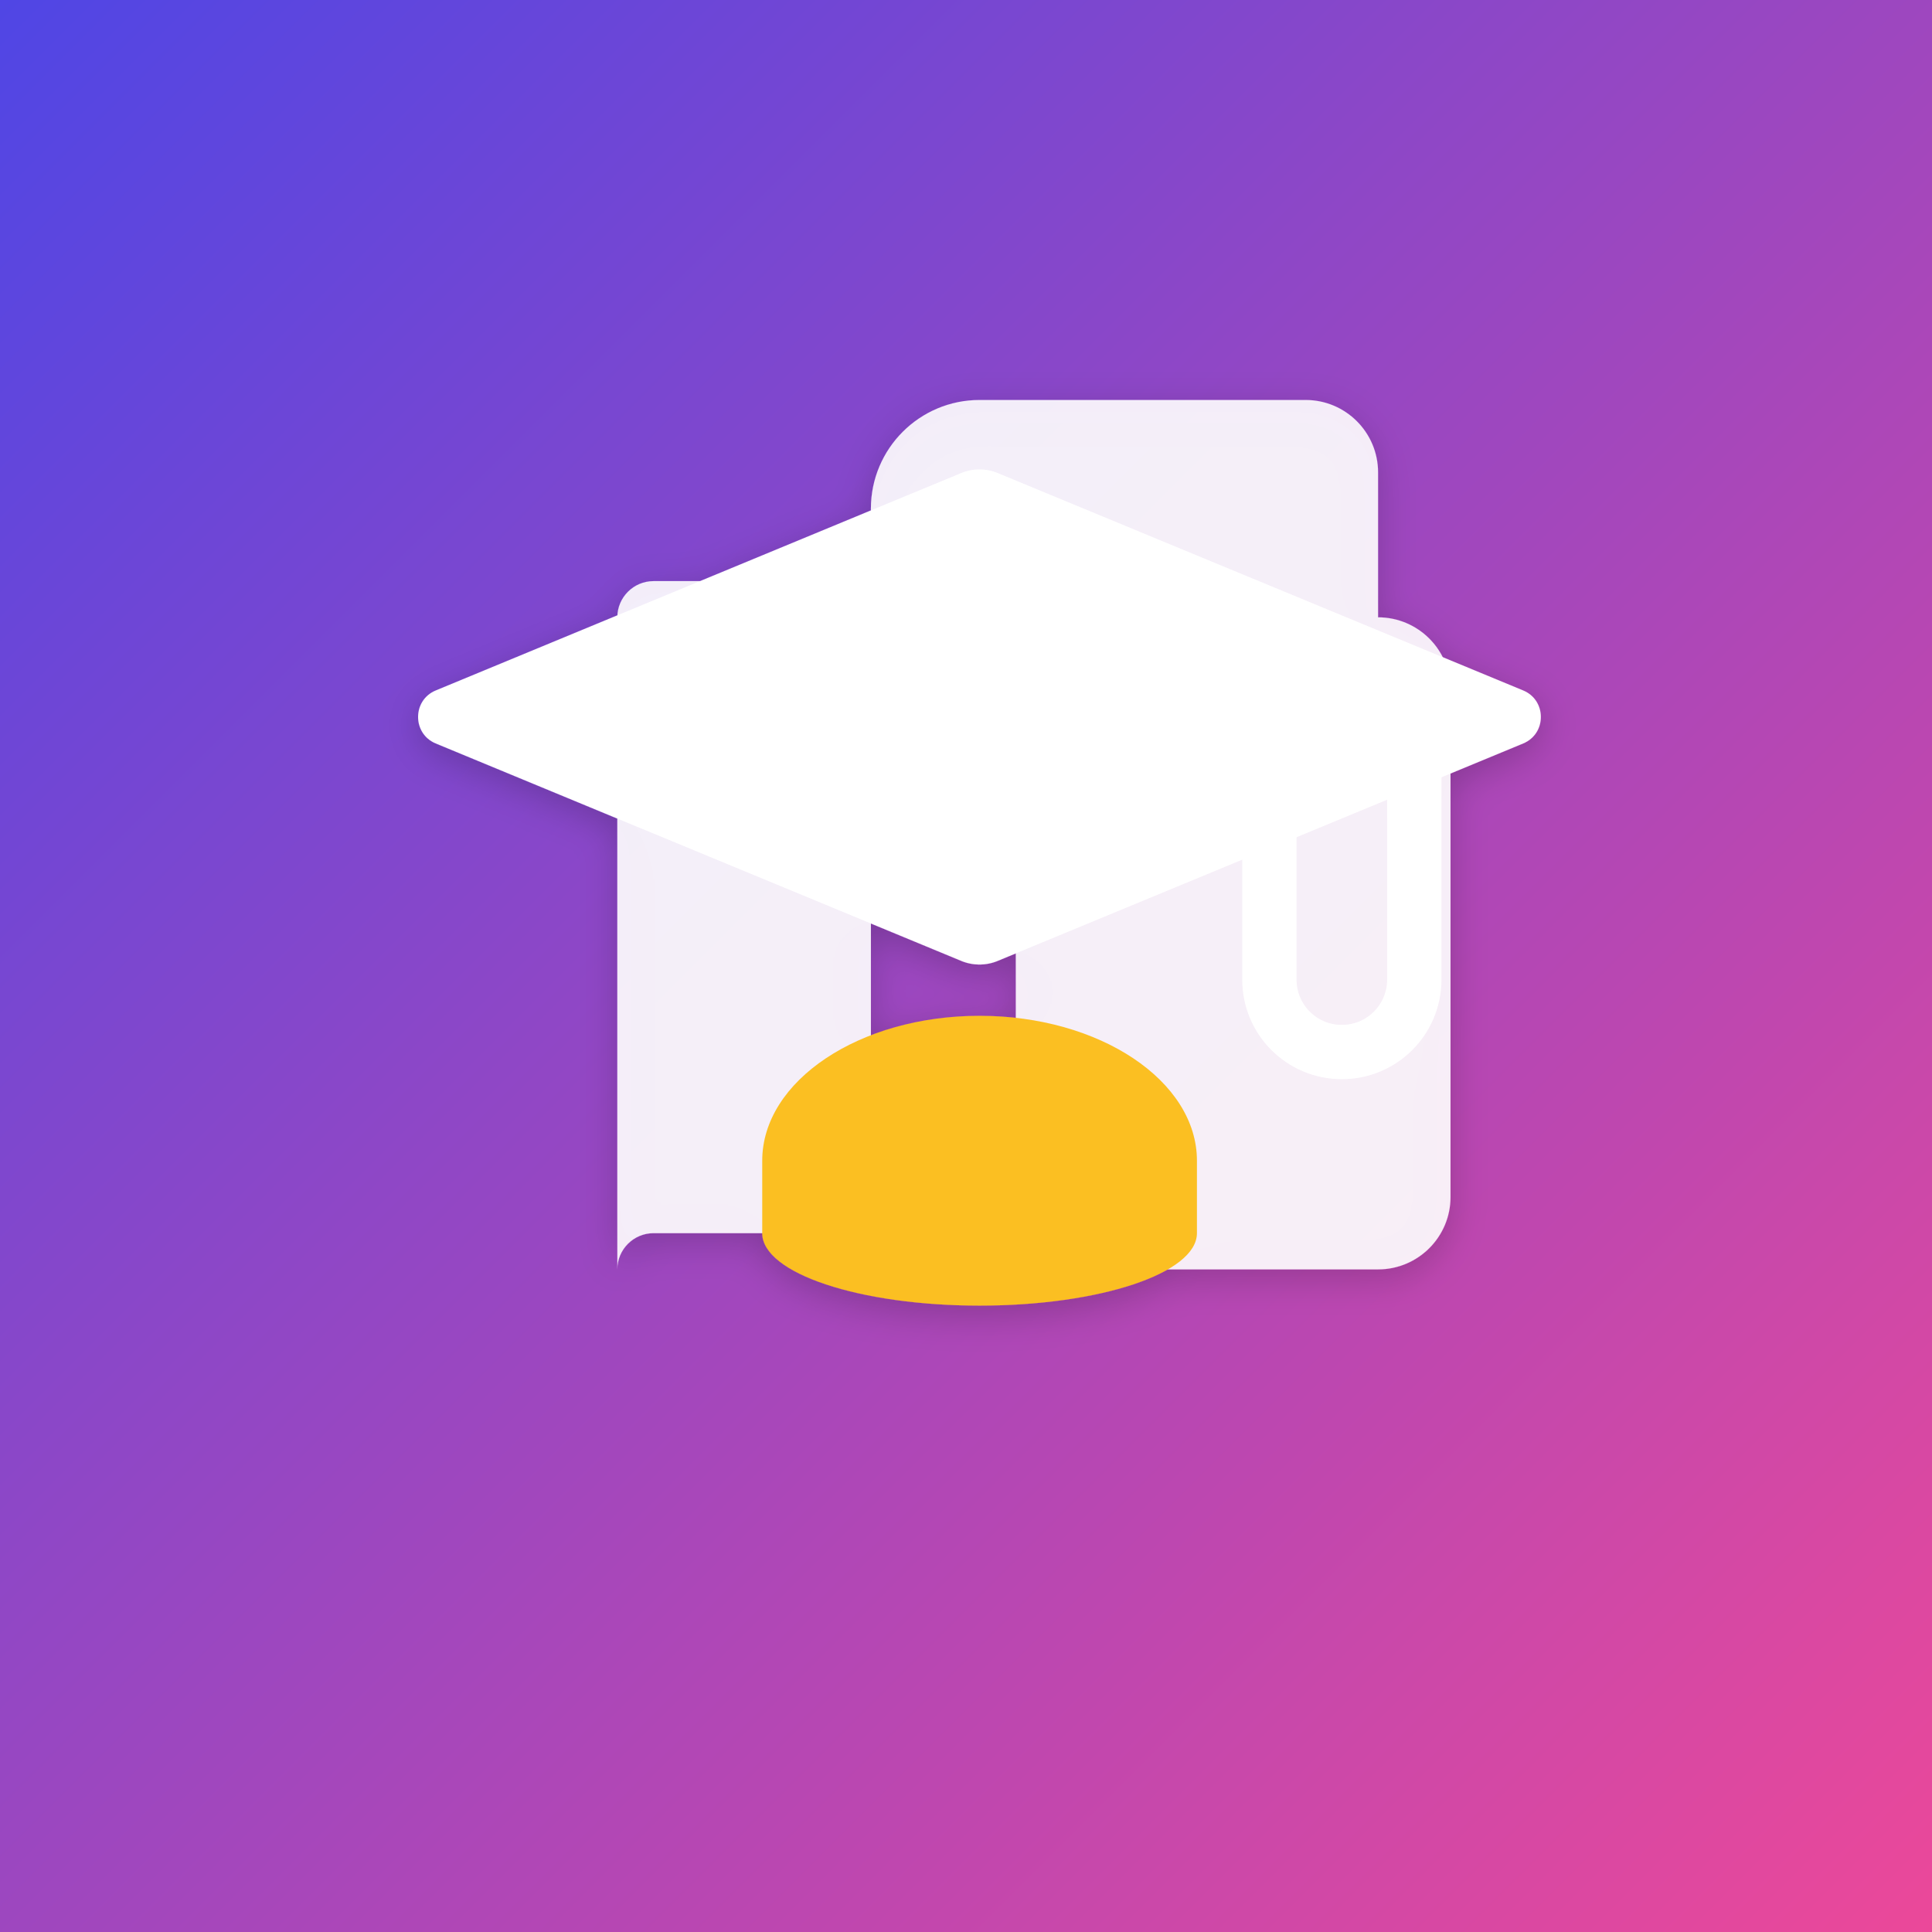
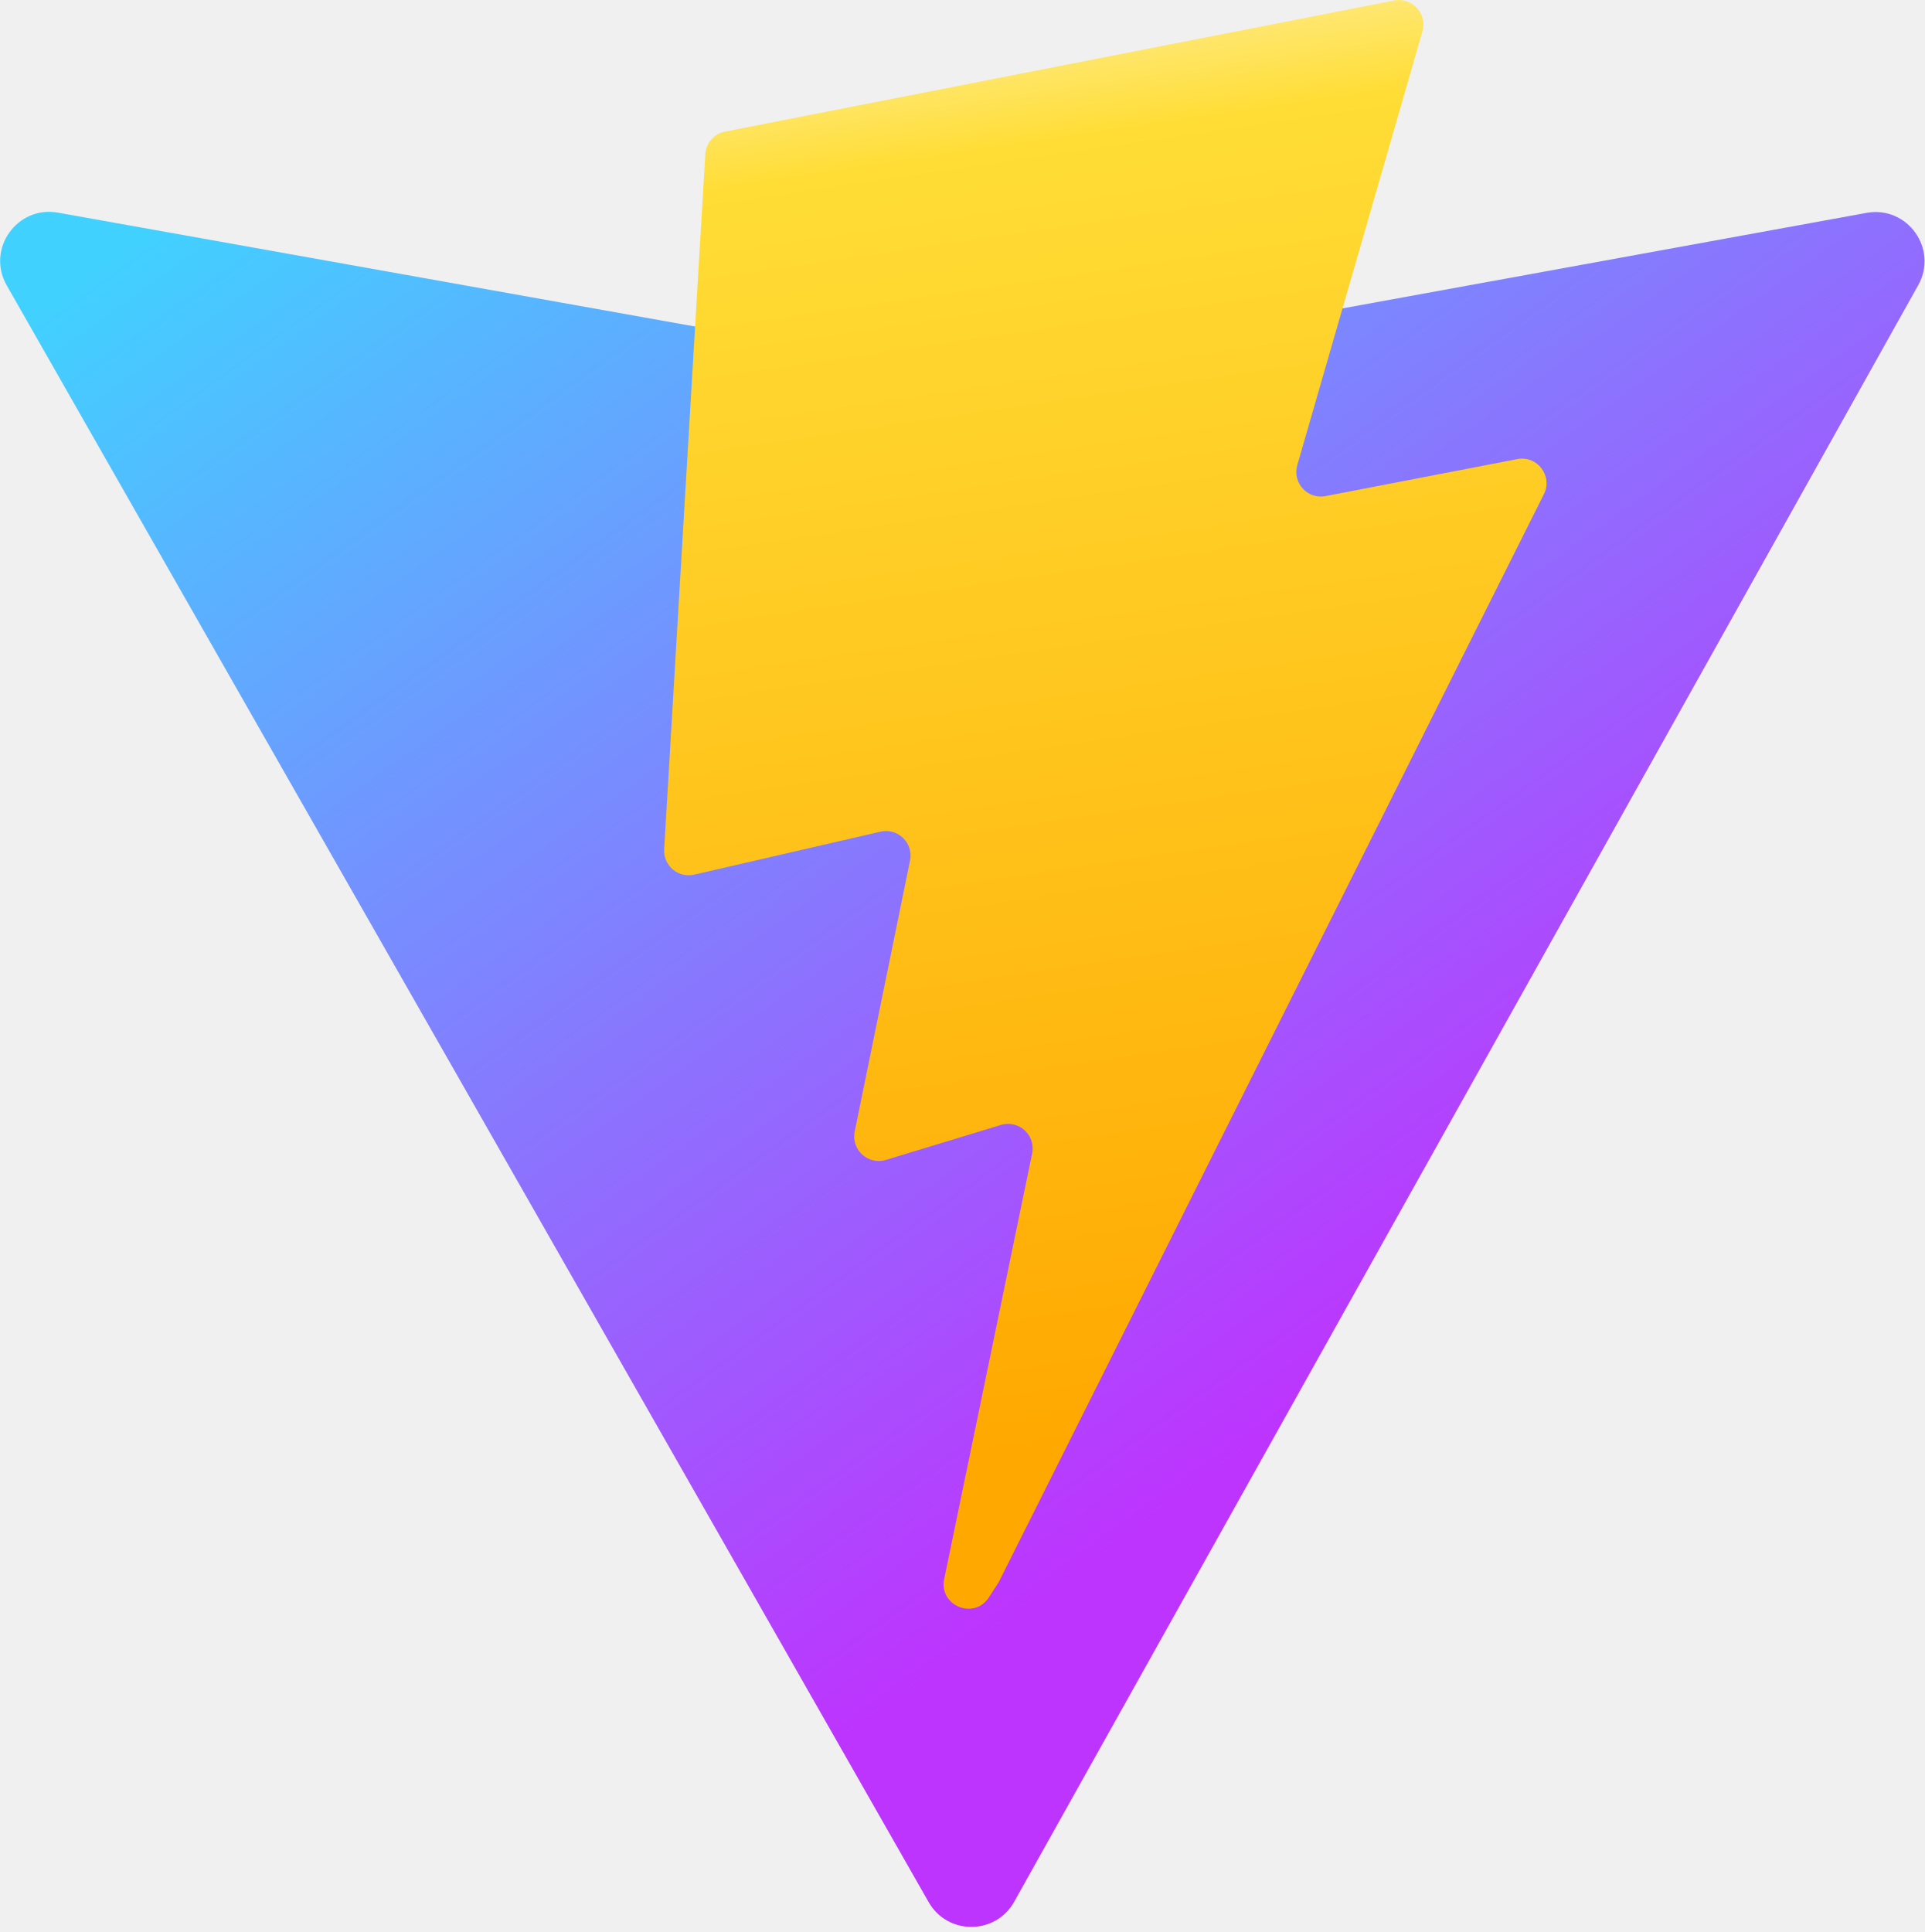
- <svg xmlns="http://www.w3.org/2000/svg" viewBox="0 0 512 512">
+ <svg xmlns="http://www.w3.org/2000/svg" aria-hidden="true" role="img" class="iconify iconify--logos" width="31.88" height="32" preserveAspectRatio="xMidYMid meet" viewBox="0 0 256 257">
  <defs>
-     <linearGradient id="bg-gradient" x1="0%" y1="0%" x2="100%" y2="100%">
-       <stop offset="0%" style="stop-color:#4f46e5;stop-opacity:1" />
-       <stop offset="100%" style="stop-color:#ec4899;stop-opacity:1" />
+     <linearGradient id="IconifyId1813088fe1fbc01fb466" x1="-.828%" x2="57.636%" y1="7.652%" y2="78.411%">
+       <stop offset="0%" stop-color="#41D1FF" />
+       <stop offset="100%" stop-color="#BD34FE" />
    </linearGradient>
-     <filter id="shadow" x="-20%" y="-20%" width="140%" height="140%">
-       <feDropShadow dx="0" dy="4" stdDeviation="8" flood-color="#000000" flood-opacity="0.2" />
-     </filter>
+     <linearGradient id="IconifyId1813088fe1fbc01fb467" x1="43.376%" x2="50.316%" y1="2.242%" y2="89.03%">
+       <stop offset="0%" stop-color="#FFEA83" />
+       <stop offset="8.333%" stop-color="#FFDD35" />
+       <stop offset="100%" stop-color="#FFA800" />
+     </linearGradient>
  </defs>
-   <rect x="0" y="0" width="512" height="512" fill="url(#bg-gradient)" />
-   <g transform="translate(106, 106) scale(0.6)" filter="url(#shadow)">
-     <path d="M464 96h-32v-64c0-17.67-14.33-32-32-32h-144c-26.51 0-48 21.49-48 48v288c0 26.51 21.49 48 48 48h176c17.67 0 32-14.33 32-32v-224c0-17.67-14.33-32-32-32z m-192 288c0-8.82-7.18-16-16-16h-144c-8.82 0-16 7.18-16 16v-288c0-8.82 7.18-16 16-16h144c8.82 0 16 7.18 16 16v288z" fill="#ffffff" opacity="0.9" />
-     <path d="M240 384h-16c-8.84 0-16-7.16-16-16s7.16-16 16-16h16c8.84 0 16 7.16 16 16s-7.16 16-16 16z" fill="#e0e7ff" />
-     <path d="M496.1 128.3l-232-96c-5.2-2.2-11.1-2.2-16.3 0l-232 96c-10.4 4.3-10.4 19.1 0 23.4l232 96c5.2 2.2 11.1 2.2 16.3 0l232-96c10.4-4.3 10.4-19.1 0-23.4z" fill="#ffffff" />
-     <path d="M448 160v96c0 17.7-14.3 32-32 32s-32-14.3-32-32v-96" fill="none" stroke="#ffffff" stroke-width="24" stroke-linecap="round" />
-     <path d="M256 272c-53 0-96 28.7-96 64v32c0 17.7 43 32 96 32s96-14.3 96-32v-32c0-35.3-43-64-96-64z" fill="#fbbf24" />
-   </g>
+   <path fill="url(#IconifyId1813088fe1fbc01fb466)" d="M255.153 37.938L134.897 252.976c-2.483 4.44-8.862 4.466-11.382.048L.875 37.958c-2.746-4.814 1.371-10.646 6.827-9.67l120.385 21.517a6.537 6.537 0 0 0 2.322-.004l117.867-21.483c5.438-.991 9.574 4.796 6.877 9.62Z" />
+   <path fill="url(#IconifyId1813088fe1fbc01fb467)" d="M185.432.063L96.44 17.501a3.268 3.268 0 0 0-2.634 3.014l-5.474 92.456a3.268 3.268 0 0 0 3.997 3.378l24.777-5.718c2.318-.535 4.413 1.507 3.936 3.838l-7.361 36.047c-.495 2.426 1.782 4.5 4.151 3.78l15.302-4.649c2.372-.72 4.652 1.36 4.15 3.788l-11.698 56.621c-.732 3.542 3.979 5.473 5.943 2.437l1.313-2.028l72.516-144.72c1.215-2.423-.88-5.186-3.54-4.672l-25.505 4.922c-2.396.462-4.435-1.77-3.759-4.114l16.646-57.705c.677-2.35-1.37-4.583-3.769-4.113Z" />
</svg>
